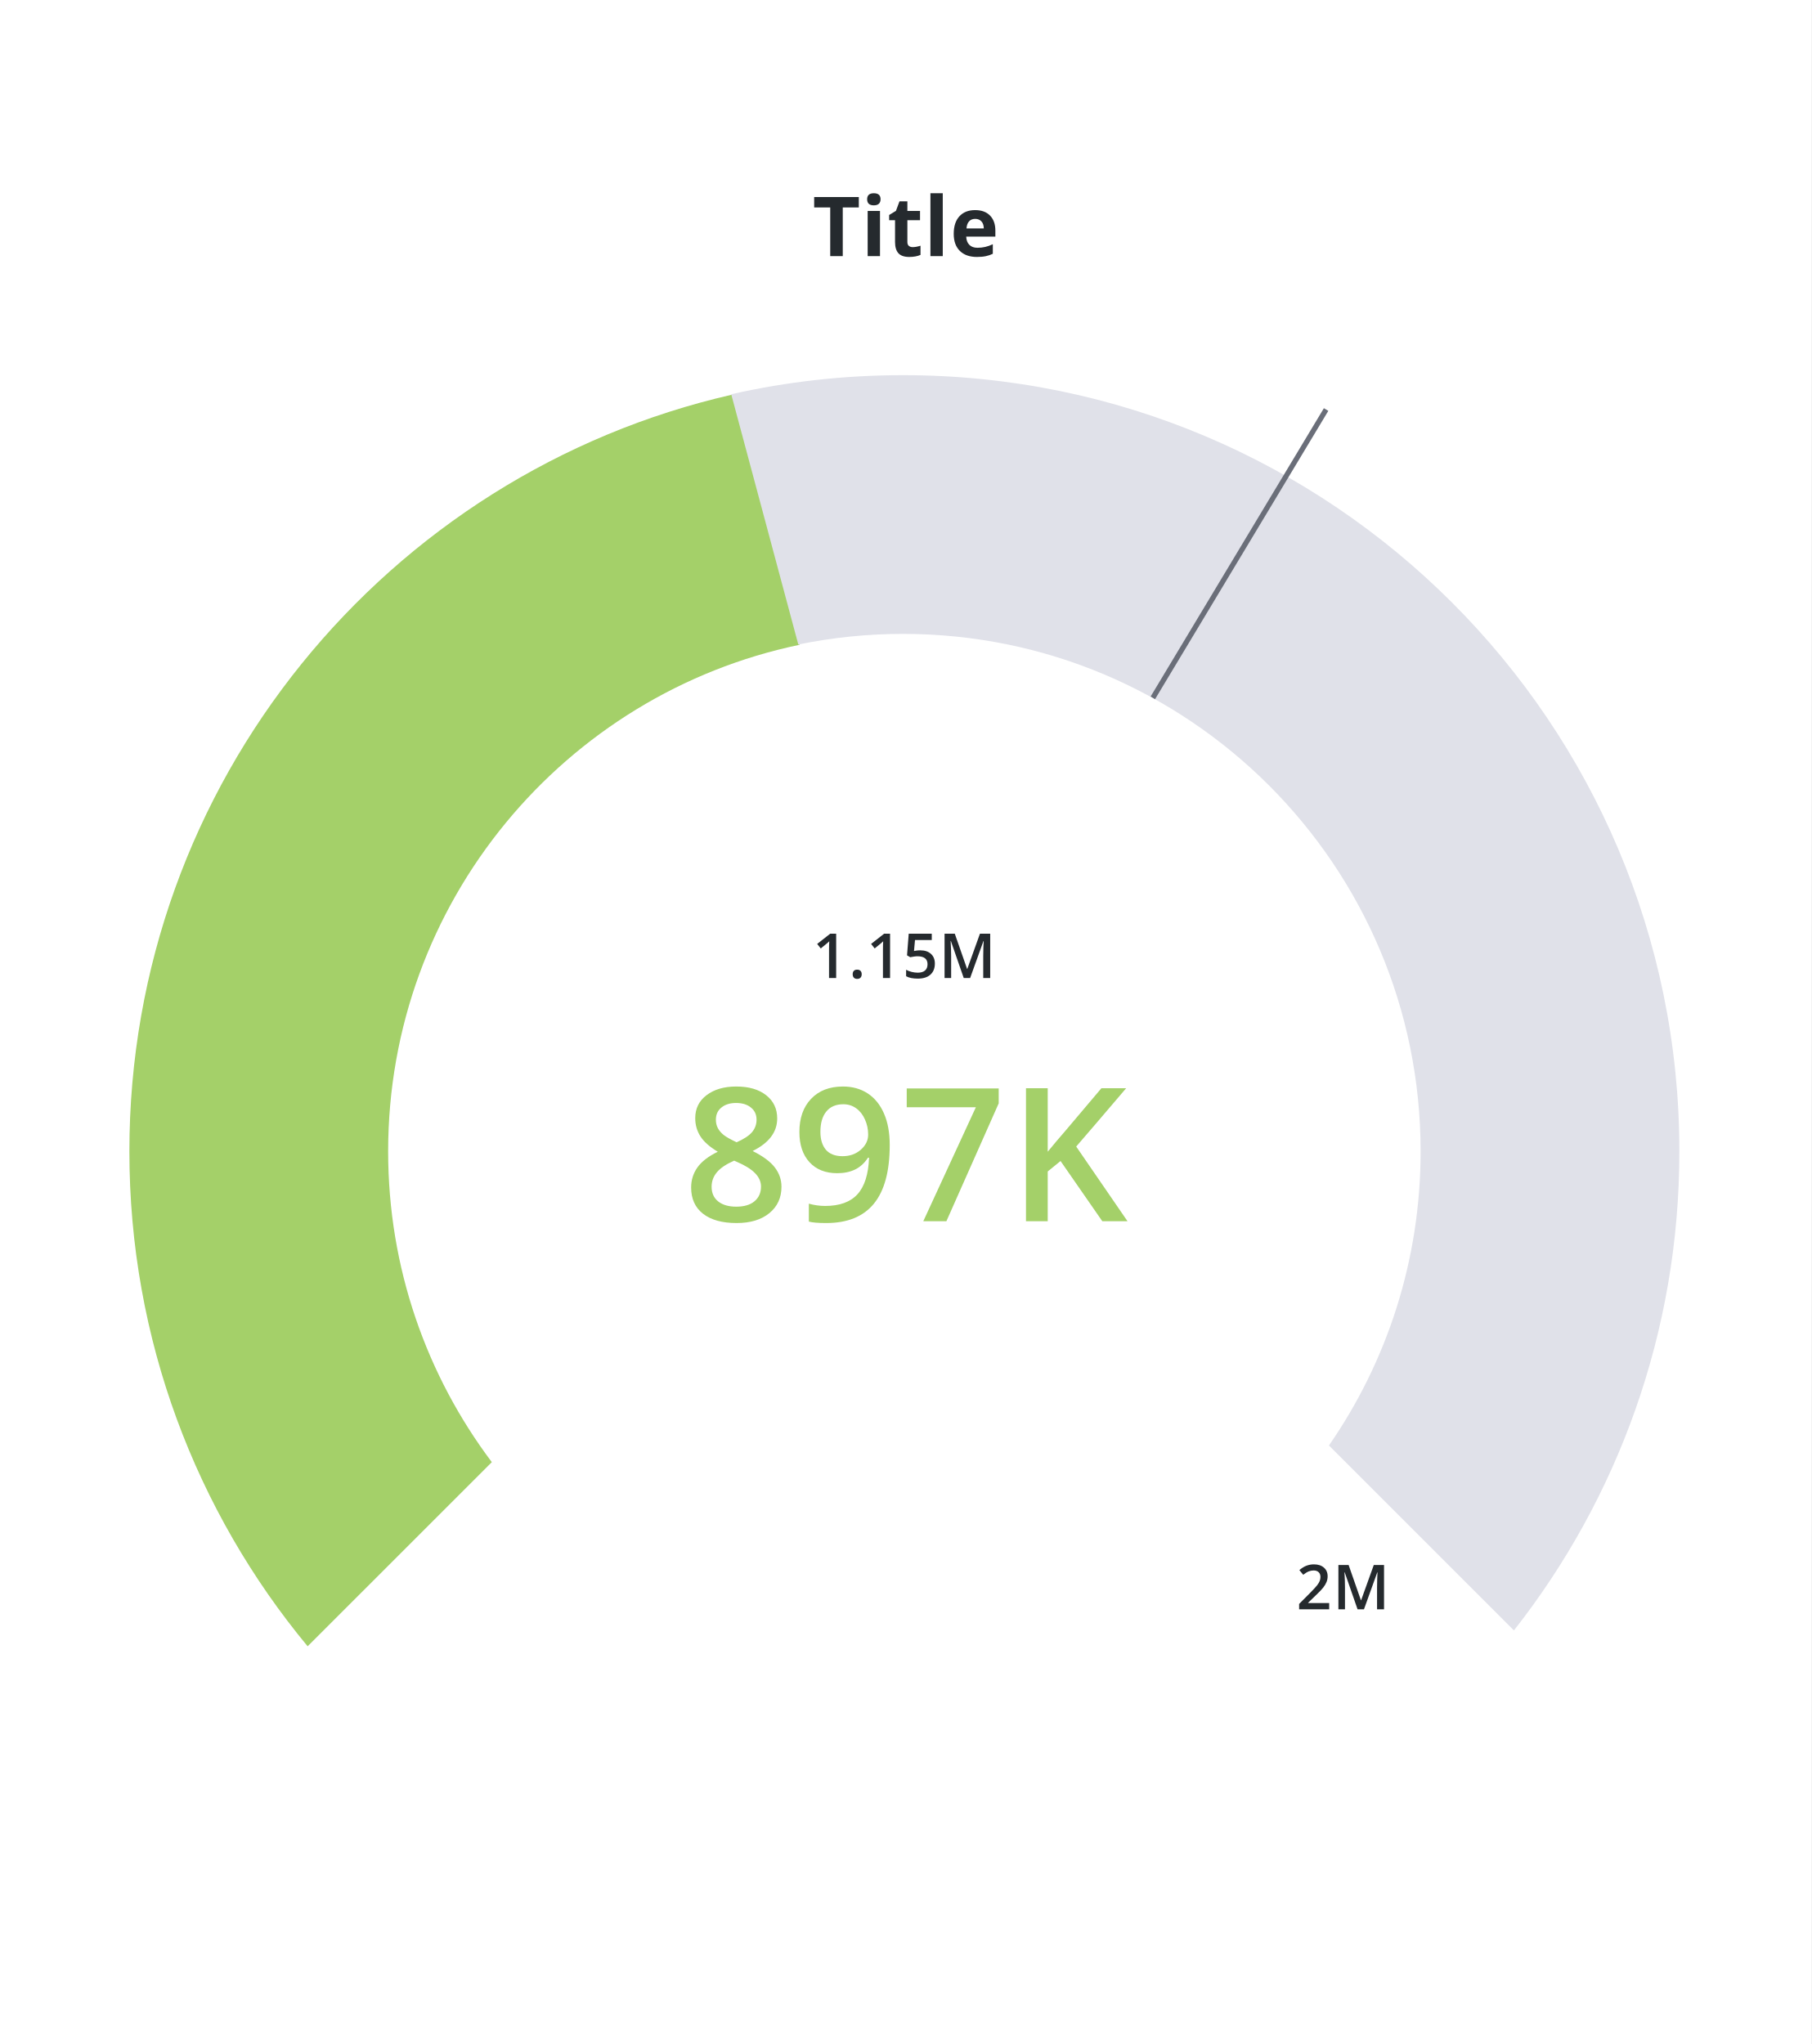
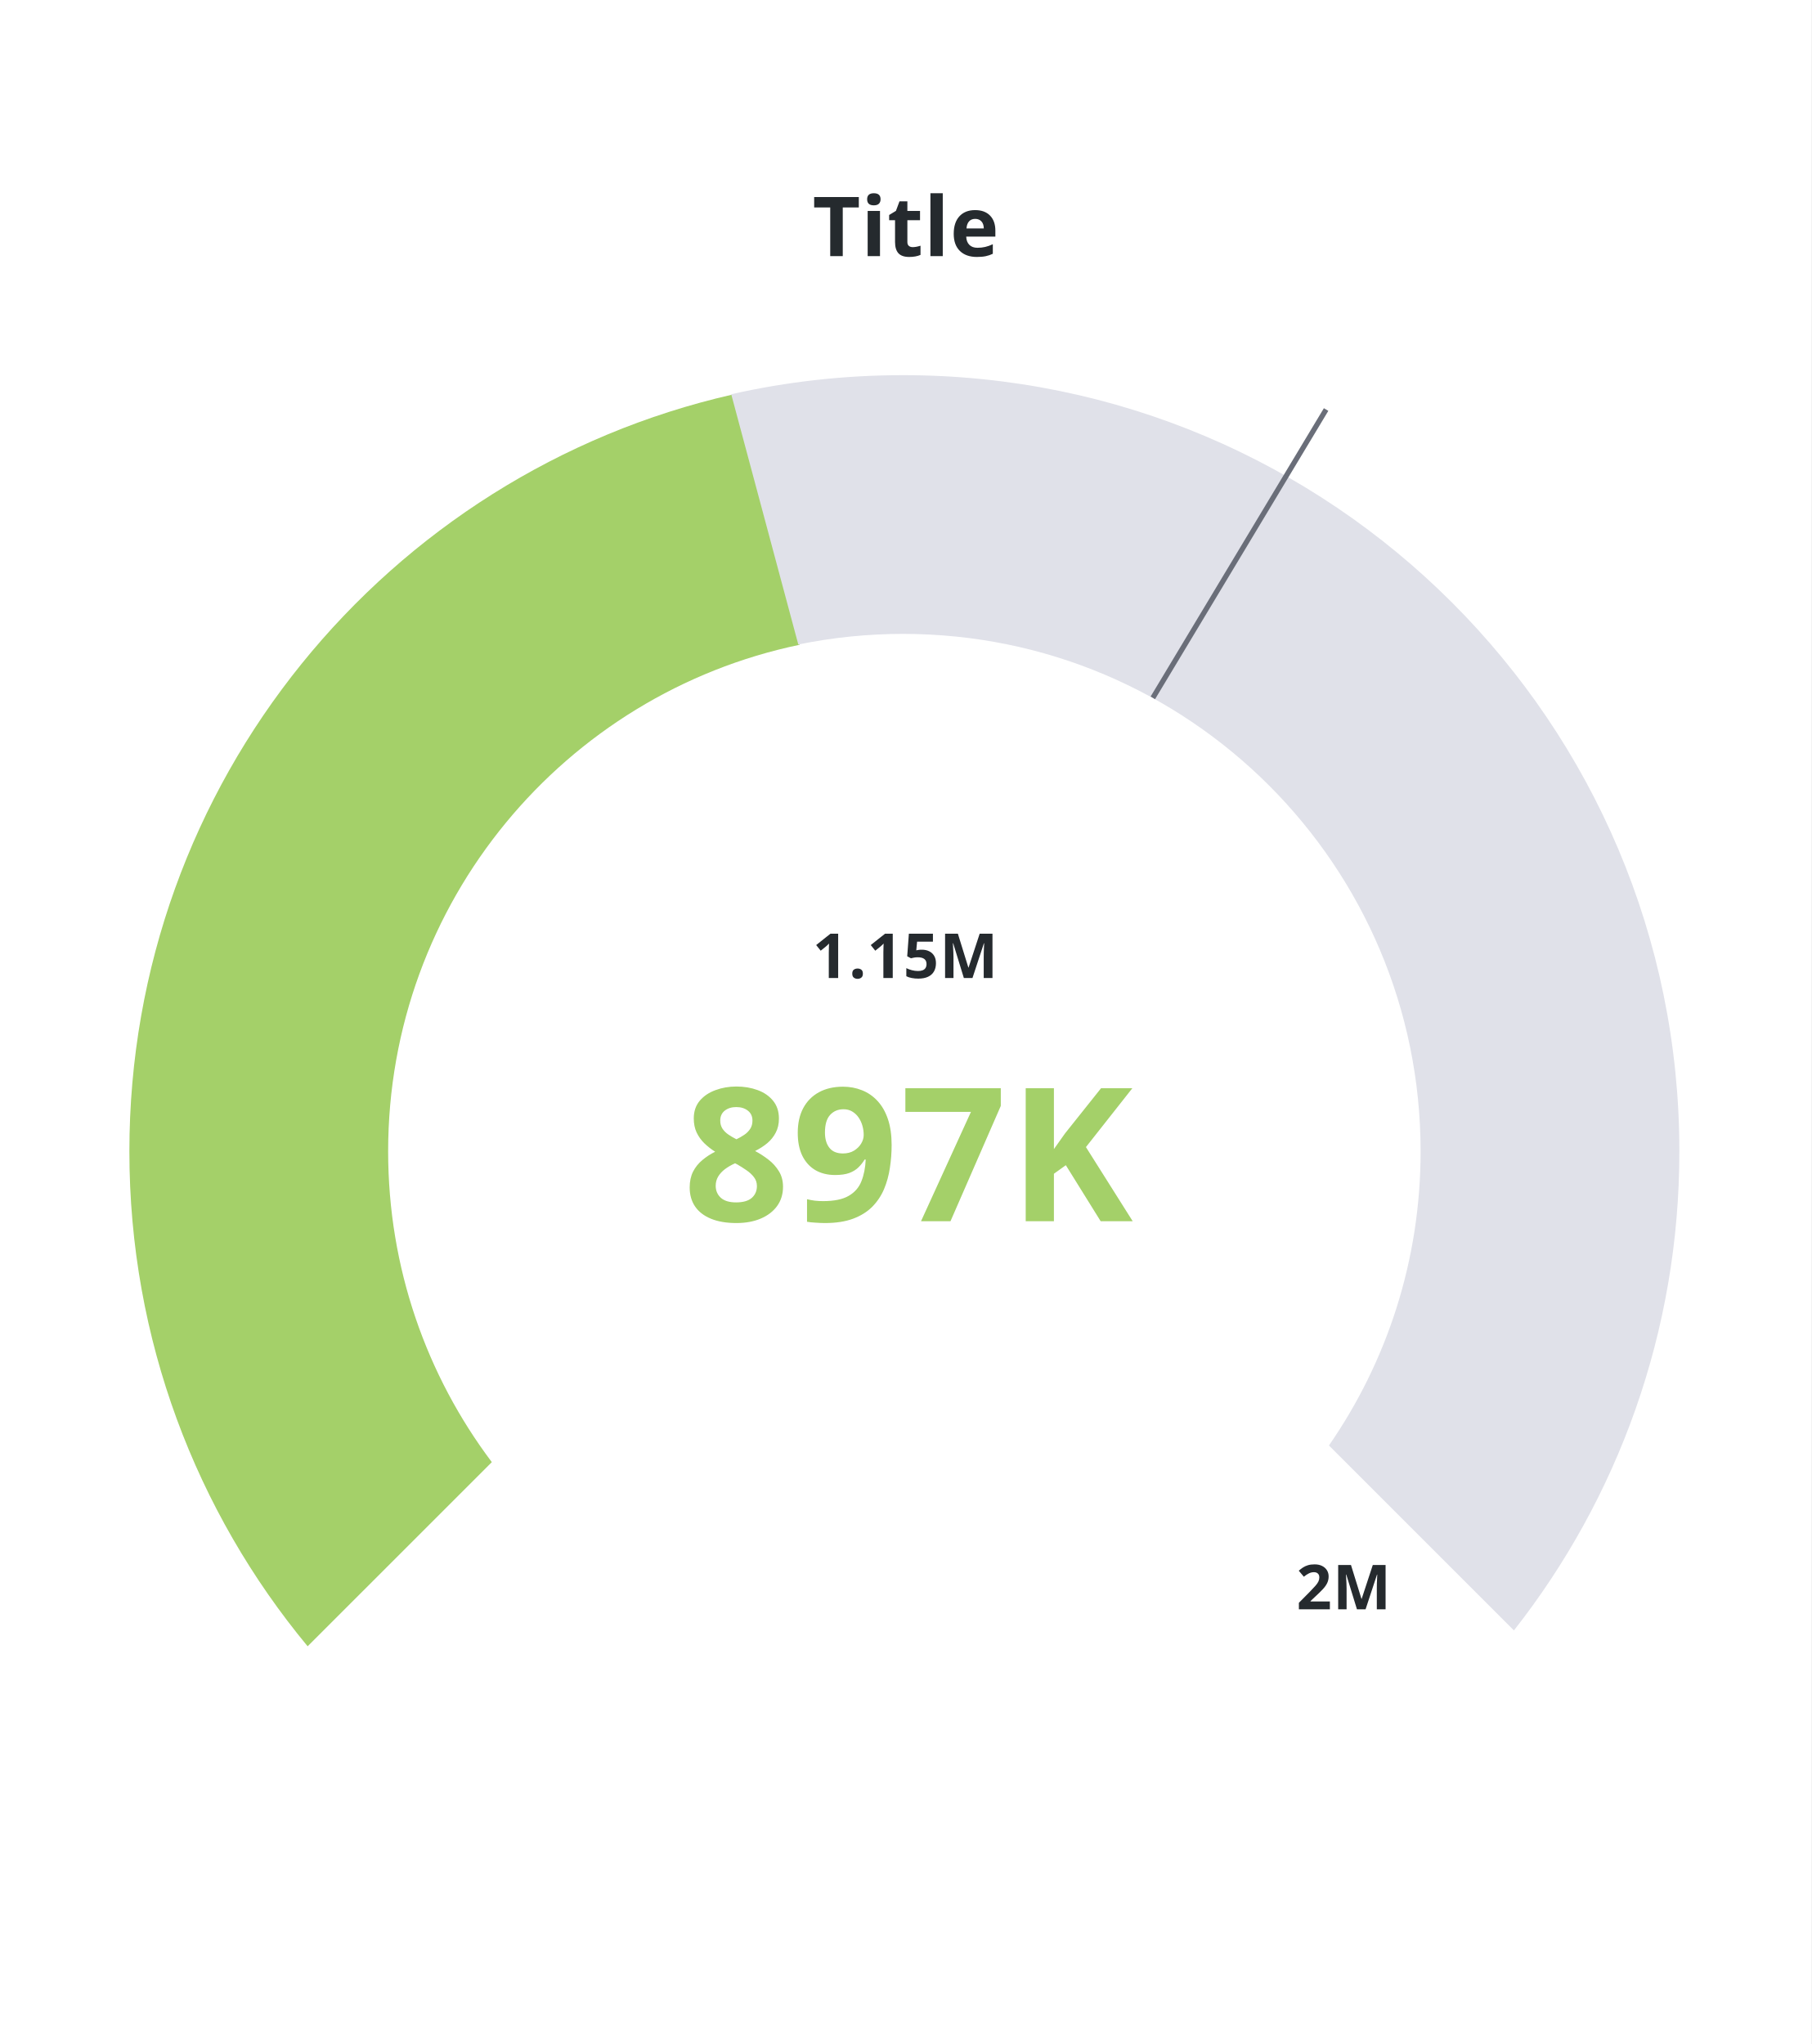
<svg xmlns="http://www.w3.org/2000/svg" width="700" height="790" fill="none">
  <path fill="#fff" d="M0 0h700v790H0z" />
-   <path fill-rule="evenodd" clip-rule="evenodd" d="M283.099 152.487l25.916 96.716C218.217 268.113 150 348.59 150 445c0 45.073 14.91 86.664 40.068 120.11l-71.181 71.18C75.862 584.365 50 517.703 50 445c0-142.689 99.617-262.111 233.099-292.513z" fill="#A4D069" />
-   <path fill-rule="evenodd" clip-rule="evenodd" d="M349 145c165.685 0 300 134.315 300 300 0 69.872-23.887 134.165-63.94 185.158l-71.484-71.482C535.914 526.397 549 487.227 549 445c0-110.457-89.543-200-200-200a200.894 200.894 0 00-40.494 4.102l-25.919-96.726C303.95 147.549 326.177 145 349 145z" fill="#E0E1E9" />
+   <path fill-rule="evenodd" clip-rule="evenodd" d="M283.099 152.487l25.916 96.716C218.217 268.113 150 348.59 150 445c0 45.074 14.91 86.664 40.068 120.11l-71.181 71.18C75.862 584.365 50 517.703 50 445c0-142.689 99.617-262.111 233.099-292.513z" fill="#A4D069" />
+   <path fill-rule="evenodd" clip-rule="evenodd" d="M349 145c165.685 0 300 134.315 300 300 0 69.872-23.887 134.165-63.941 185.158l-71.484-71.482C535.914 526.397 549 487.226 549 445c0-110.457-89.543-200-200-200a200.894 200.894 0 00-40.494 4.102l-25.919-96.726C303.95 147.549 326.177 145 349 145z" fill="#E0E1E9" />
  <path fill="#6A6E79" d="M511.62 157.769l1.714 1.03-66.955 111.432-1.714-1.03z" />
-   <path d="M513.668 622h-11.613v-2.086l4.418-4.441c1.304-1.336 2.168-2.282 2.589-2.836.43-.563.743-1.09.938-1.582a4.26 4.26 0 00.293-1.582c0-.774-.234-1.383-.703-1.828-.461-.446-1.102-.668-1.922-.668-.656 0-1.293.121-1.91.363-.61.242-1.317.68-2.121 1.312l-1.489-1.816c.954-.805 1.879-1.375 2.778-1.711a8.125 8.125 0 012.871-.504c1.594 0 2.871.418 3.832 1.254.961.828 1.441 1.945 1.441 3.352 0 .773-.14 1.507-.422 2.203-.273.695-.699 1.414-1.277 2.156-.57.734-1.523 1.73-2.859 2.988l-2.977 2.883v.117h8.133V622zm10.968 0l-4.969-14.309h-.093c.132 2.125.199 4.118.199 5.977V622h-2.543v-17.133h3.949l4.758 13.629h.07l4.899-13.629h3.961V622h-2.696v-8.473c0-.851.02-1.961.059-3.328.047-1.367.086-2.195.117-2.484h-.094L527.109 622h-2.473zM323.141 378h-2.754v-11.062c0-1.321.031-2.368.093-3.141a9.215 9.215 0 01-.668.621c-.257.227-1.132.945-2.624 2.156l-1.383-1.746 5.039-3.961h2.297V378zm6.386-1.465c0-.57.148-1.008.445-1.312.297-.305.727-.457 1.289-.457.57 0 1.004.16 1.301.48.297.313.445.742.445 1.289 0 .555-.152.996-.457 1.324-.297.321-.726.481-1.289.481-.562 0-.992-.16-1.289-.481-.297-.32-.445-.761-.445-1.324zM343.975 378h-2.754v-11.062c0-1.321.032-2.368.094-3.141a9.43 9.43 0 01-.668.621c-.258.227-1.133.945-2.625 2.156l-1.383-1.746 5.039-3.961h2.297V378zm11.695-10.699c1.726 0 3.094.457 4.101 1.371 1.008.914 1.512 2.16 1.512 3.738 0 1.828-.574 3.258-1.723 4.289-1.14 1.024-2.765 1.535-4.875 1.535-1.914 0-3.417-.308-4.511-.925v-2.497c.633.36 1.359.637 2.179.833a9.93 9.93 0 002.286.293c1.242 0 2.187-.278 2.836-.833.648-.554.972-1.367.972-2.437 0-2.047-1.304-3.07-3.914-3.07-.367 0-.82.039-1.359.117a14.83 14.83 0 00-1.418.246l-1.231-.727.657-8.367h8.906v2.449h-6.481l-.386 4.243a77.1 77.1 0 01.996-.164 9.496 9.496 0 011.453-.094zM372.439 378l-4.969-14.309h-.094c.133 2.125.199 4.118.199 5.977V378h-2.543v-17.133h3.95l4.758 13.629h.07l4.898-13.629h3.961V378h-2.695v-8.473c0-.851.019-1.961.058-3.328.047-1.367.086-2.195.118-2.484h-.094L374.911 378h-2.472z" fill="#252A2E" />
-   <path d="M284.531 419.934c4.875 0 8.731 1.125 11.567 3.375 2.836 2.226 4.254 5.214 4.254 8.964 0 5.274-3.164 9.469-9.493 12.586 4.032 2.016 6.891 4.137 8.579 6.364 1.71 2.226 2.566 4.711 2.566 7.453 0 4.242-1.559 7.64-4.676 10.195-3.117 2.555-7.336 3.832-12.656 3.832-5.578 0-9.902-1.195-12.973-3.586-3.07-2.39-4.605-5.777-4.605-10.16 0-2.859.797-5.426 2.39-7.699 1.618-2.297 4.254-4.336 7.911-6.117-3.141-1.875-5.379-3.856-6.715-5.942-1.336-2.086-2.004-4.429-2.004-7.031 0-3.727 1.465-6.691 4.394-8.895 2.93-2.226 6.75-3.339 11.461-3.339zm-9.527 38.742c0 2.437.855 4.336 2.566 5.695 1.711 1.336 4.032 2.004 6.961 2.004 3.024 0 5.367-.691 7.031-2.074 1.688-1.406 2.532-3.305 2.532-5.696 0-1.898-.774-3.632-2.321-5.203-1.546-1.57-3.89-3.023-7.031-4.359l-1.019-.457c-3.094 1.359-5.321 2.859-6.68 4.5-1.359 1.617-2.039 3.48-2.039 5.59zm9.457-32.379c-2.344 0-4.231.586-5.66 1.758-1.43 1.148-2.145 2.718-2.145 4.711 0 1.218.258 2.308.774 3.269.515.961 1.265 1.84 2.25 2.637.984.773 2.648 1.711 4.992 2.812 2.812-1.242 4.793-2.543 5.941-3.902 1.172-1.383 1.758-2.988 1.758-4.816 0-1.993-.726-3.563-2.18-4.711-1.429-1.172-3.339-1.758-5.73-1.758zm59.377 16.242c0 10.125-2.039 17.684-6.117 22.676-4.078 4.992-10.219 7.488-18.422 7.488-3.117 0-5.356-.187-6.715-.562v-6.926c2.086.586 4.184.879 6.293.879 5.578 0 9.738-1.5 12.48-4.5 2.743-3 4.243-7.711 4.5-14.133h-.422c-1.382 2.109-3.058 3.633-5.027 4.57-1.945.938-4.23 1.407-6.855 1.407-4.547 0-8.121-1.418-10.723-4.254-2.602-2.836-3.902-6.727-3.902-11.672 0-5.367 1.5-9.633 4.5-12.797 3.023-3.188 7.136-4.781 12.34-4.781 3.656 0 6.843.89 9.562 2.671 2.719 1.782 4.816 4.372 6.293 7.77 1.477 3.375 2.215 7.43 2.215 12.164zm-17.93-15.75c-2.859 0-5.051.938-6.574 2.813-1.524 1.851-2.285 4.464-2.285 7.839 0 2.93.703 5.239 2.109 6.926 1.43 1.664 3.586 2.496 6.469 2.496 2.789 0 5.133-.832 7.031-2.496 1.899-1.664 2.848-3.609 2.848-5.836 0-2.086-.41-4.031-1.231-5.836-.797-1.828-1.922-3.269-3.375-4.324-1.453-1.055-3.117-1.582-4.992-1.582zm30.9 45.211l20.321-44.051H350.41v-7.277h35.543v5.766L365.738 472h-8.93zm78.924 0h-9.738l-16.137-23.273-4.957 4.043V472h-8.402v-51.398h8.402v24.539a315.887 315.887 0 016.856-8.121l13.886-16.418h9.563c-8.977 10.546-15.41 18.058-19.301 22.535L435.732 472z" fill="#A4D069" />
+   <path d="M513.938 622h-11.977v-2.52l4.301-4.347a64.823 64.823 0 002.086-2.227c.531-.601.914-1.148 1.148-1.64.242-.493.363-1.02.363-1.582 0-.68-.191-1.188-.574-1.524-.375-.344-.879-.515-1.512-.515-.664 0-1.308.152-1.933.457-.625.304-1.278.738-1.957 1.3l-1.969-2.332c.492-.422 1.012-.82 1.559-1.195a7.242 7.242 0 011.922-.902c.734-.235 1.613-.352 2.636-.352 1.125 0 2.09.203 2.895.609.812.407 1.437.961 1.875 1.665.437.695.656 1.484.656 2.367 0 .945-.187 1.808-.562 2.59-.375.781-.922 1.554-1.641 2.32a47.406 47.406 0 01-2.578 2.543l-2.203 2.074v.164h7.465V622zm10.464 0l-4.125-13.441h-.106l.071 1.453c.039.64.074 1.324.105 2.05.031.727.047 1.383.047 1.969V622h-3.246v-17.133h4.945l4.055 13.102h.07l4.301-13.102h4.945V622h-3.387v-8.109c0-.539.008-1.161.024-1.864.023-.703.051-1.371.082-2.004l.07-1.441h-.105L527.73 622h-3.328zM323.914 378h-3.621v-9.914a60.213 60.213 0 01.047-2.25c.015-.43.031-.816.047-1.16a8.085 8.085 0 01-.528.527c-.257.242-.5.461-.726.656l-1.969 1.582-1.746-2.179 5.52-4.395h2.976V378zm5.449-1.676c0-.734.199-1.25.597-1.547.407-.297.895-.445 1.465-.445.555 0 1.031.148 1.43.445.406.297.609.813.609 1.547 0 .703-.203 1.211-.609 1.524-.399.312-.875.468-1.43.468-.57 0-1.058-.156-1.465-.468-.398-.313-.597-.821-.597-1.524zM345.006 378h-3.621v-9.914a78.6 78.6 0 01.047-2.25c.016-.43.032-.816.047-1.16a8.257 8.257 0 01-.527.527c-.258.242-.5.461-.727.656l-1.969 1.582-1.746-2.179 5.52-4.395h2.976V378zm11.273-10.945c1.047 0 1.977.199 2.789.597a4.53 4.53 0 011.934 1.758c.469.774.703 1.727.703 2.86 0 1.234-.258 2.3-.773 3.199-.508.89-1.27 1.574-2.286 2.051-1.007.476-2.265.714-3.773.714a13.23 13.23 0 01-2.543-.234c-.789-.148-1.48-.379-2.074-.691v-3.129c.594.312 1.304.578 2.133.797a9.644 9.644 0 002.355.316c.719 0 1.324-.094 1.816-.281.493-.196.864-.492 1.114-.891.258-.406.386-.922.386-1.547 0-.836-.281-1.476-.843-1.922-.563-.445-1.426-.668-2.59-.668-.445 0-.91.043-1.395.129-.476.086-.875.172-1.195.258l-1.441-.773.644-8.731h9.293v3.071h-6.117l-.316 3.363c.265-.055.554-.11.867-.164.312-.055.75-.082 1.312-.082zM372.486 378l-4.125-13.441h-.106l.07 1.453c.04.64.075 1.324.106 2.05.031.727.047 1.383.047 1.969V378h-3.246v-17.133h4.945l4.055 13.102h.07l4.301-13.102h4.945V378h-3.387v-8.109c0-.539.008-1.161.024-1.864.023-.703.051-1.371.082-2.004l.07-1.441h-.105L375.814 378h-3.328z" fill="#252A2E" />
+   <path d="M284.602 419.934c2.953 0 5.671.457 8.156 1.371 2.508.914 4.512 2.297 6.012 4.148 1.5 1.828 2.25 4.125 2.25 6.891 0 2.062-.411 3.867-1.231 5.414-.797 1.547-1.887 2.906-3.269 4.078-1.383 1.148-2.954 2.156-4.711 3.023a34.083 34.083 0 015.203 3.375 16.145 16.145 0 014.008 4.465c1.054 1.711 1.582 3.703 1.582 5.977 0 2.859-.762 5.344-2.286 7.453-1.523 2.086-3.632 3.703-6.328 4.851-2.695 1.149-5.824 1.723-9.386 1.723-3.844 0-7.114-.551-9.809-1.652-2.695-1.102-4.746-2.672-6.152-4.711-1.407-2.063-2.11-4.524-2.11-7.383 0-2.344.434-4.383 1.301-6.117a14.099 14.099 0 013.586-4.465 24.337 24.337 0 014.957-3.234 26.066 26.066 0 01-4.184-3.27 14.688 14.688 0 01-2.988-4.183c-.726-1.571-1.09-3.376-1.09-5.415 0-2.718.762-4.992 2.285-6.82 1.547-1.828 3.575-3.199 6.082-4.113 2.508-.938 5.215-1.406 8.122-1.406zm-8.016 38.39c0 1.852.656 3.387 1.969 4.606 1.336 1.195 3.304 1.793 5.906 1.793 2.695 0 4.711-.575 6.047-1.723 1.336-1.172 2.004-2.707 2.004-4.605 0-1.313-.387-2.461-1.16-3.446-.75-.984-1.7-1.863-2.848-2.637a51.095 51.095 0 00-3.481-2.214l-.949-.493c-1.5.68-2.812 1.442-3.937 2.286-1.102.843-1.969 1.793-2.602 2.847-.633 1.055-.949 2.25-.949 3.586zm7.945-30.445c-1.781 0-3.258.457-4.429 1.371-1.172.914-1.758 2.203-1.758 3.867 0 1.172.281 2.203.844 3.094.585.867 1.347 1.629 2.285 2.285a26.73 26.73 0 003.129 1.828 23.56 23.56 0 003.023-1.722 8.165 8.165 0 002.285-2.286c.586-.89.879-1.957.879-3.199 0-1.664-.598-2.953-1.793-3.867-1.172-.914-2.66-1.371-4.465-1.371zm60.045 14.66c0 2.953-.223 5.883-.668 8.789-.422 2.906-1.172 5.649-2.25 8.227a21.836 21.836 0 01-4.535 6.82c-1.945 1.969-4.418 3.516-7.418 4.641s-6.633 1.687-10.898 1.687c-1.008 0-2.192-.047-3.551-.141-1.36-.07-2.485-.187-3.375-.351v-8.719c.937.235 1.933.422 2.988.563 1.055.117 2.121.175 3.199.175 4.289 0 7.594-.679 9.914-2.039 2.344-1.359 3.985-3.246 4.922-5.66.961-2.414 1.512-5.203 1.653-8.367h-.422a15.345 15.345 0 01-2.426 3.059c-.914.89-2.086 1.605-3.516 2.144-1.429.516-3.246.774-5.449.774-2.93 0-5.484-.633-7.664-1.899-2.156-1.289-3.832-3.14-5.027-5.554-1.172-2.438-1.758-5.379-1.758-8.825 0-3.726.703-6.914 2.109-9.562 1.43-2.672 3.457-4.723 6.082-6.153 2.625-1.429 5.719-2.144 9.282-2.144 2.625 0 5.074.457 7.347 1.371 2.274.891 4.266 2.262 5.977 4.113 1.734 1.852 3.082 4.196 4.043 7.032.961 2.835 1.441 6.175 1.441 10.019zm-18.598-13.816c-2.109 0-3.832.726-5.168 2.179-1.335 1.453-2.003 3.727-2.003 6.821 0 2.484.574 4.453 1.722 5.906 1.149 1.453 2.895 2.18 5.239 2.18 1.617 0 3.023-.352 4.218-1.055 1.196-.727 2.121-1.629 2.778-2.707.679-1.102 1.019-2.227 1.019-3.375a13.12 13.12 0 00-.492-3.551 10.76 10.76 0 00-1.477-3.199 7.742 7.742 0 00-2.461-2.32c-.96-.586-2.085-.879-3.375-.879zM355.93 472l19.3-42.258h-25.347v-9.14h36.879v6.82L367.32 472h-11.39zm81.806 0h-12.375l-13.465-21.656-4.605 3.304V472h-10.899v-51.398h10.899v23.519a251.81 251.81 0 002.144-3.023 244.24 244.24 0 012.145-3.024l13.922-17.472h12.094l-17.93 22.746L437.736 472z" fill="#A4D069" />
  <path d="M325.688 99h-4.844V80.187h-6.203v-4.03h17.25v4.03h-6.203V99zm9.423-21.984c0-1.553.865-2.329 2.594-2.329 1.729 0 2.594.776 2.594 2.329 0 .74-.219 1.317-.657 1.734-.427.406-1.073.61-1.937.61-1.729 0-2.594-.782-2.594-2.344zM340.08 99h-4.766V81.531h4.766V99zm12.658-3.484c.833 0 1.833-.183 3-.547v3.547c-1.188.53-2.646.796-4.375.796-1.906 0-3.297-.479-4.172-1.437-.865-.969-1.297-2.417-1.297-4.344V85.11h-2.281v-2.015l2.625-1.594 1.375-3.688h3.047v3.72h4.89v3.577h-4.89v8.422c0 .677.187 1.177.562 1.5.386.323.891.485 1.516.485zM364.333 99h-4.765V74.687h4.765V99zm12.533-14.406c-1.01 0-1.802.323-2.375.969-.573.635-.901 1.541-.984 2.718h6.687c-.02-1.177-.328-2.083-.921-2.719-.594-.645-1.396-.968-2.407-.968zm.672 14.719c-2.812 0-5.01-.776-6.594-2.329-1.583-1.552-2.375-3.75-2.375-6.593 0-2.928.73-5.188 2.188-6.782 1.469-1.604 3.495-2.406 6.078-2.406 2.469 0 4.391.703 5.766 2.11 1.375 1.406 2.062 3.349 2.062 5.828v2.312h-11.265c.052 1.354.453 2.412 1.203 3.172.75.76 1.802 1.14 3.156 1.14a13.1 13.1 0 002.984-.328c.938-.218 1.917-.567 2.938-1.046v3.687c-.833.417-1.724.724-2.672.922-.948.208-2.104.313-3.469.313z" fill="#252A2E" />
</svg>
